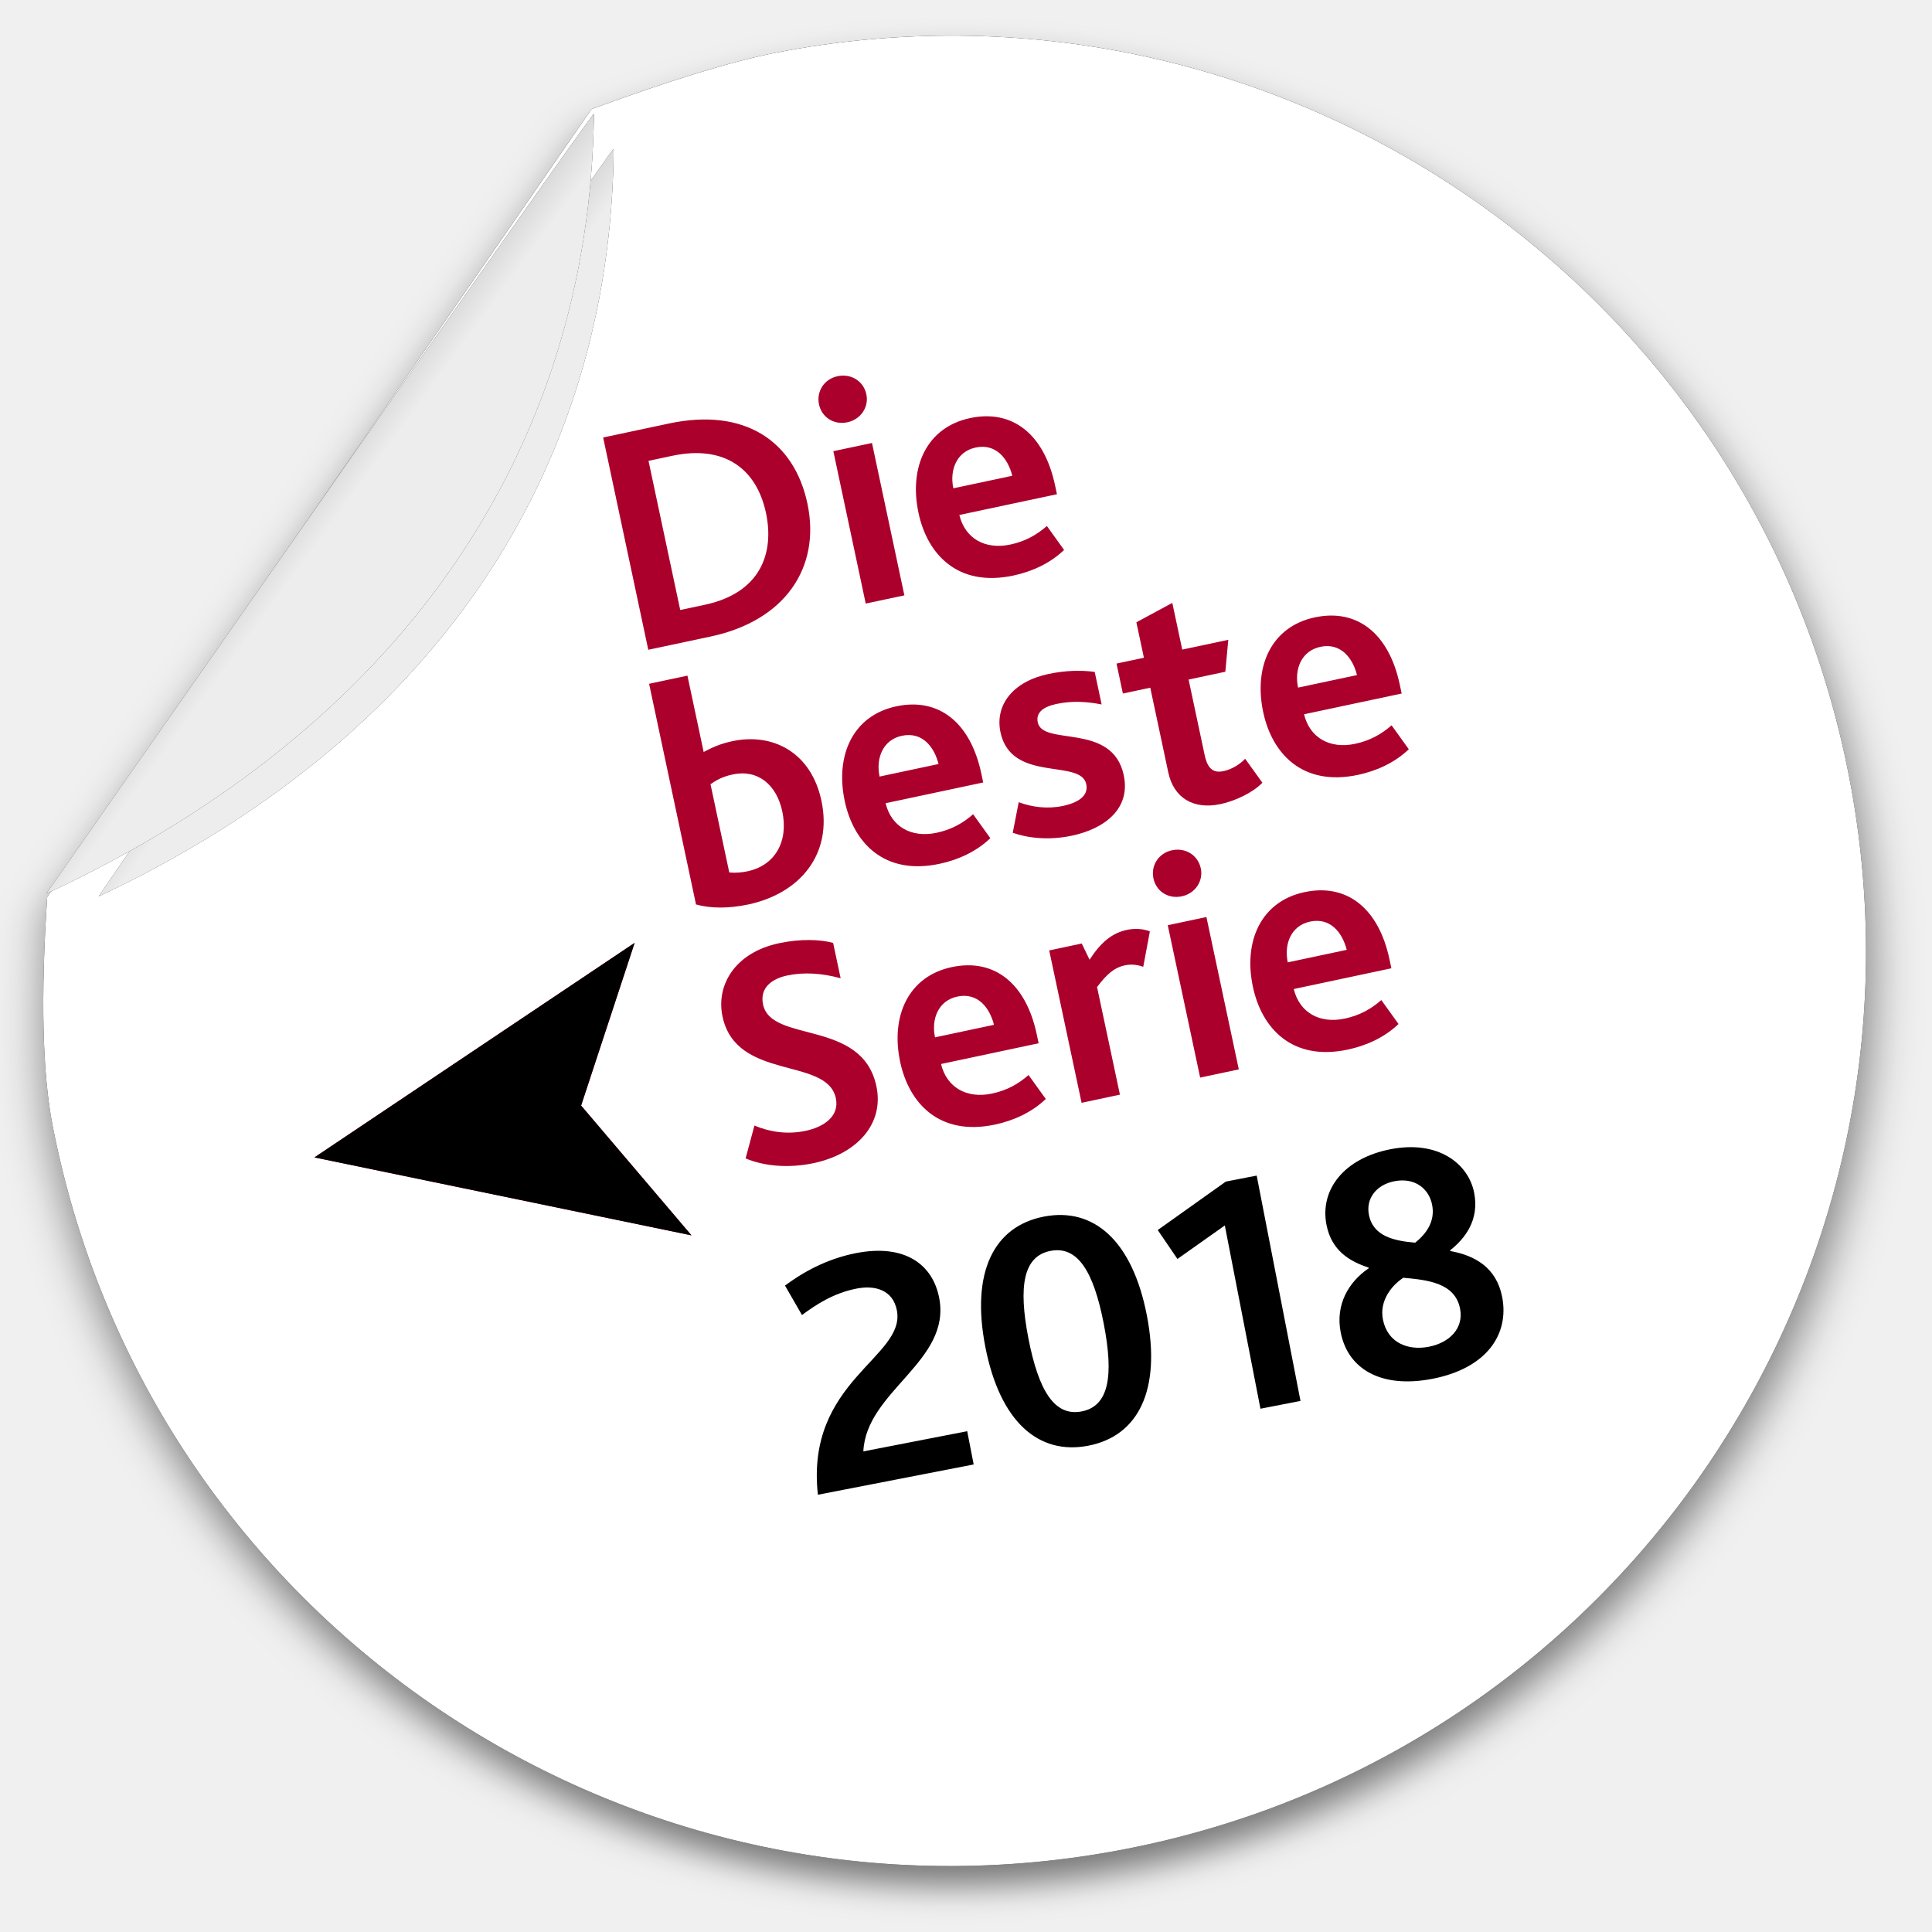
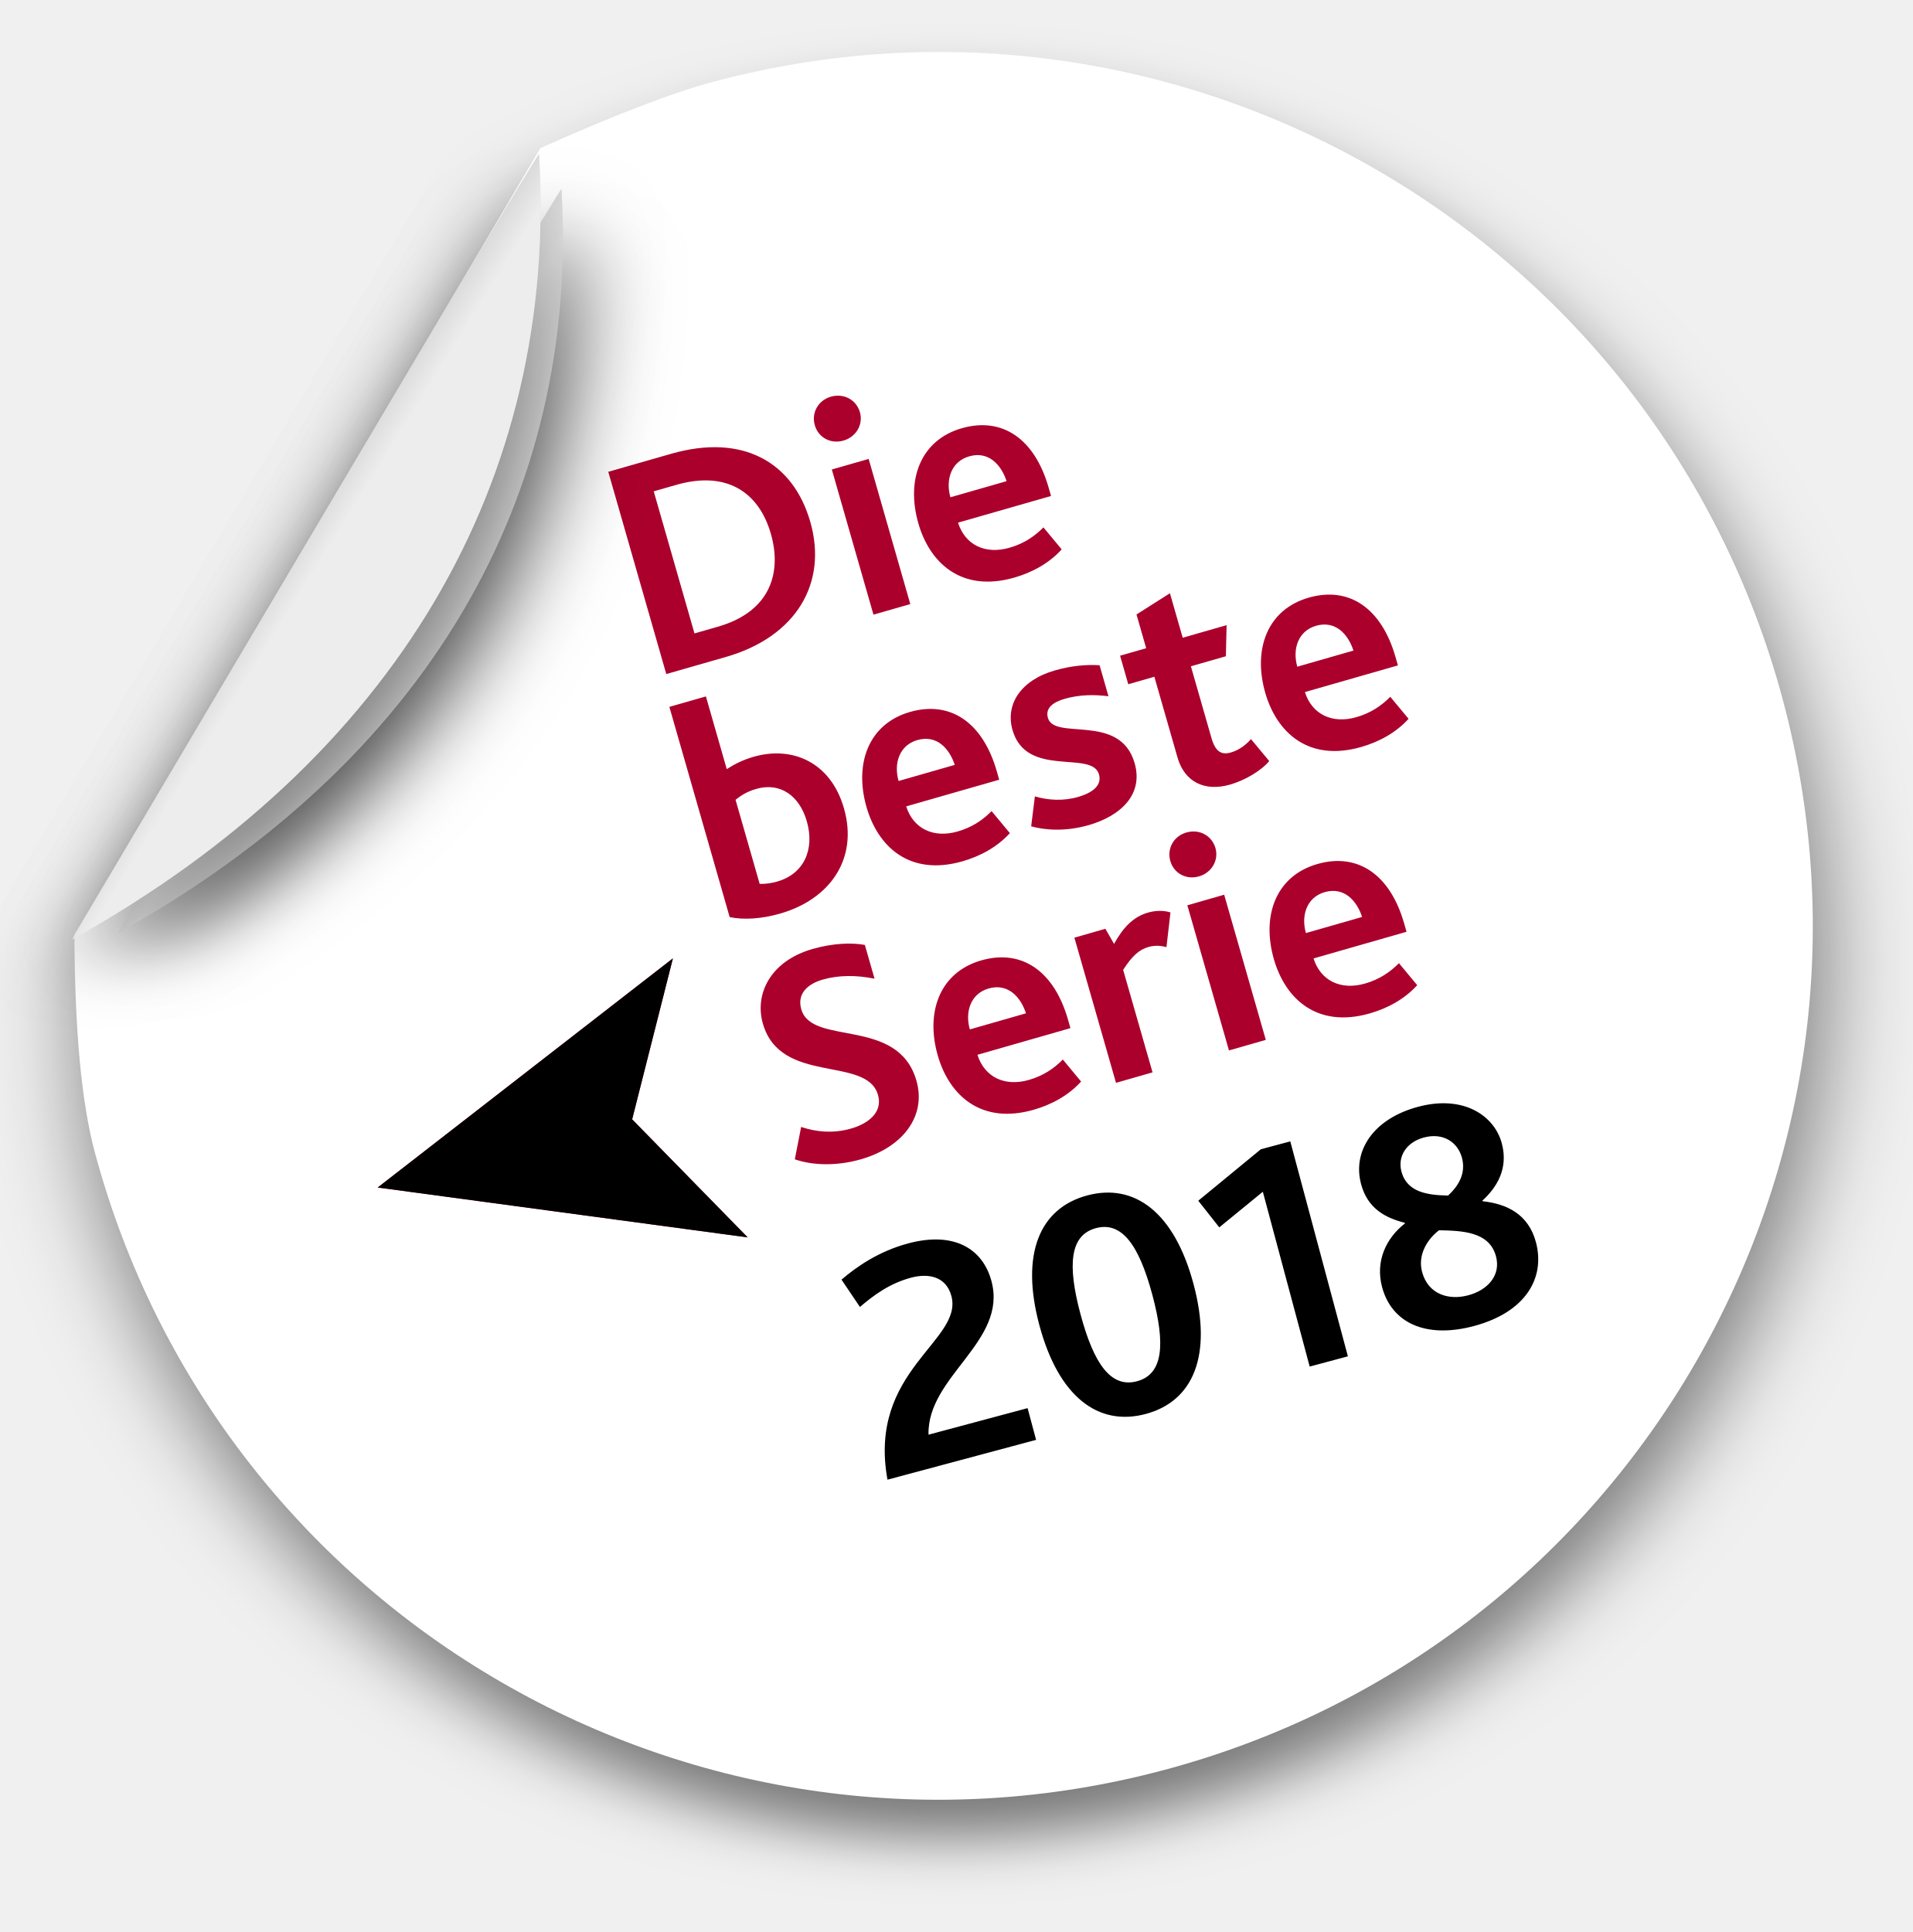
- <svg xmlns="http://www.w3.org/2000/svg" xmlns:xlink="http://www.w3.org/1999/xlink" width="95px" height="95px" viewBox="0 0 95 95" version="1.1">
+ <svg xmlns="http://www.w3.org/2000/svg" xmlns:xlink="http://www.w3.org/1999/xlink" width="97px" height="98px" viewBox="0 0 97 98" version="1.1">
  <defs>
-     <path d="M44.994,89.988 C69.844,89.988 89.988,69.844 89.988,44.994 C89.988,20.145 69.844,0 44.994,0 C42.834,0 39.686,0.331 35.549,0.993 L1.886,33.912 C0.629,38.665 0,42.359 0,44.994 C0,69.844 20.145,89.988 44.994,89.988 Z" id="path-1" />
-     <filter x="-3.9%" y="-2.8%" width="107.8%" height="107.8%" filterUnits="objectBoundingBox" id="filter-2">
-       <feOffset dx="0" dy="1" in="SourceAlpha" result="shadowOffsetOuter1" />
-       <feGaussianBlur stdDeviation="1" in="shadowOffsetOuter1" result="shadowBlurOuter1" />
+     <path d="M44.317,88.633 C68.792,88.633 88.633,68.792 88.633,44.317 C88.633,19.841 68.792,0 44.317,0 C42.189,0 39.089,0.326 35.014,0.978 L1.858,33.402 C0.619,38.083 0,41.721 0,44.317 C0,68.792 19.841,88.633 44.317,88.633 Z" id="path-1" />
+     <filter x="-7.9%" y="-5.6%" width="115.8%" height="115.8%" filterUnits="objectBoundingBox" id="filter-2">
+       <feOffset dx="0" dy="2" in="SourceAlpha" result="shadowOffsetOuter1" />
+       <feGaussianBlur stdDeviation="2" in="shadowOffsetOuter1" result="shadowBlurOuter1" />
      <feColorMatrix values="0 0 0 0 0   0 0 0 0 0   0 0 0 0 0  0 0 0 0.5 0" type="matrix" in="shadowBlurOuter1" />
    </filter>
    <linearGradient x1="54.455%" y1="50%" x2="32.77%" y2="27.37%" id="linearGradient-3">
      <stop stop-color="#FFFFFF" stop-opacity="0.5" offset="0%" />
      <stop stop-color="#000000" stop-opacity="0.5" offset="100%" />
    </linearGradient>
+     <path d="M4.019,33.889 C21.338,29.549 32.347,18.633 35.504,3.268 C35.55,3.042 4.019,33.889 4.019,33.889 Z" id="path-4" />
+     <filter x="-22.2%" y="-16.3%" width="144.5%" height="145.7%" filterUnits="objectBoundingBox" id="filter-5">
+       <feOffset dx="0" dy="2" in="SourceAlpha" result="shadowOffsetOuter1" />
+       <feGaussianBlur stdDeviation="2" in="shadowOffsetOuter1" result="shadowBlurOuter1" />
+       <feColorMatrix values="0 0 0 0 0   0 0 0 0 0   0 0 0 0 0  0 0 0 0.5 0" type="matrix" in="shadowBlurOuter1" />
+     </filter>
+     <path d="M1.68,33.605 C19.934,29.021 31.537,17.491 34.865,1.261 C34.914,1.023 1.68,33.605 1.68,33.605 Z" id="path-6" />
+     <filter x="-21.1%" y="-15.5%" width="142.2%" height="143.3%" filterUnits="objectBoundingBox" id="filter-7">
+       <feOffset dx="0" dy="2" in="SourceAlpha" result="shadowOffsetOuter1" />
+       <feGaussianBlur stdDeviation="2" in="shadowOffsetOuter1" result="shadowBlurOuter1" />
+       <feColorMatrix values="0 0 0 0 0   0 0 0 0 0   0 0 0 0 0  0 0 0 0.5 0" type="matrix" in="shadowBlurOuter1" />
+     </filter>
  </defs>
  <g id="Tournee-/-exhibition" stroke="none" stroke-width="1" fill="none" fill-rule="evenodd">
-     <g id="Artboard-Copy-13" transform="translate(-101, -84)">
-       <g id="badge_series" transform="translate(95, 78)">
-         <g transform="translate(52.75963, 52.75963) rotate(-11) translate(-52.75963, -52.75963) translate(7.759628, 7.759628)">
-           <g id="Group-7">
-             <g id="Oval-4">
-               <g id="path-1-link" fill="#000000">
-                 <path d="M44.994,89.988 C69.844,89.988 89.988,69.844 89.988,44.994 C89.988,20.145 69.844,0 44.994,0 C42.834,0 39.686,0.331 35.549,0.993 L1.886,33.912 C0.629,38.665 0,42.359 0,44.994 C0,69.844 20.145,89.988 44.994,89.988 Z" id="path-1" />
-               </g>
-               <g id="path-1-link">
-                 <g id="path-1">
-                   <use fill="black" fill-opacity="1" filter="url(#filter-2)" xlink:href="#path-1" />
-                   <use fill="#FFFFFF" fill-rule="evenodd" xlink:href="#path-1" />
-                 </g>
-               </g>
-             </g>
-             <path d="M33.346,27.315 L33.346,16.643 L36.665,16.643 C40.439,16.643 42.495,18.748 42.495,21.906 C42.495,25.145 40.196,27.315 36.487,27.315 L33.346,27.315 Z M35.289,25.728 L36.52,25.728 C39.337,25.728 40.406,23.947 40.406,21.939 C40.406,19.704 39.095,18.23 36.487,18.23 L35.289,18.23 L35.289,25.728 Z M44.277,27.315 L46.22,27.315 L46.22,19.655 L44.277,19.655 L44.277,27.315 Z M45.248,18.408 C45.929,18.408 46.447,17.89 46.447,17.258 C46.447,16.594 45.929,16.092 45.248,16.092 C44.568,16.092 44.066,16.611 44.066,17.258 C44.066,17.906 44.568,18.408 45.248,18.408 Z M51.661,27.477 C48.86,27.477 47.742,25.566 47.742,23.493 C47.742,21.194 49.005,19.461 51.192,19.461 C53.345,19.461 54.592,21.015 54.592,23.558 L54.592,24.011 L49.686,24.011 C49.718,25.194 50.56,25.955 51.839,25.955 C52.617,25.955 53.232,25.744 53.783,25.436 L54.366,26.764 C53.556,27.266 52.601,27.477 51.661,27.477 Z M49.669,22.667 L52.633,22.667 C52.601,21.793 52.18,20.934 51.159,20.934 C50.204,20.934 49.669,21.744 49.669,22.667 Z M35.548,40.587 C34.56,40.587 33.686,40.392 33.038,40.052 L33.038,28.959 L34.965,28.959 L34.965,32.797 C35.402,32.668 35.856,32.57 36.455,32.57 C38.495,32.57 40.131,33.915 40.131,36.344 C40.131,39.032 38.155,40.587 35.548,40.587 Z M35.856,38.983 C37.248,38.983 38.139,37.963 38.139,36.457 C38.139,35.113 37.394,34.174 36.131,34.174 C35.548,34.174 35.208,34.319 34.965,34.417 L34.965,38.854 C35.273,38.951 35.58,38.983 35.856,38.983 Z M45.167,40.587 C42.366,40.587 41.248,38.676 41.248,36.603 C41.248,34.303 42.512,32.57 44.698,32.57 C46.852,32.57 48.099,34.125 48.099,36.668 L48.099,37.121 L43.192,37.121 C43.224,38.303 44.066,39.064 45.346,39.064 C46.123,39.064 46.738,38.854 47.289,38.546 L47.872,39.874 C47.062,40.376 46.107,40.587 45.167,40.587 Z M43.175,35.777 L46.139,35.777 C46.107,34.902 45.686,34.044 44.665,34.044 C43.71,34.044 43.175,34.854 43.175,35.777 Z M49.005,39.842 C49.637,40.23 50.625,40.587 51.823,40.587 C53.475,40.587 54.933,39.89 54.933,38.206 C54.933,35.534 51.337,36.004 51.337,34.789 C51.337,34.287 51.775,34.093 52.422,34.093 C53.232,34.093 53.945,34.303 54.592,34.579 L54.592,32.943 C53.961,32.716 53.2,32.57 52.341,32.57 C50.544,32.57 49.443,33.526 49.443,34.886 C49.443,37.445 53.038,36.959 53.038,38.255 C53.038,38.838 52.471,39.064 51.694,39.064 C50.916,39.064 50.188,38.805 49.605,38.433 L49.005,39.842 Z M59.289,40.587 C60.05,40.587 60.973,40.36 61.524,39.987 L60.941,38.66 C60.649,38.854 60.228,39.032 59.775,39.032 C59.273,39.032 59.03,38.773 59.03,38.06 L59.03,34.271 L60.876,34.271 L61.345,32.765 L59.03,32.765 L59.03,30.417 L57.103,30.983 L57.103,32.765 L55.726,32.765 L55.726,34.271 L57.103,34.271 L57.103,38.53 C57.103,39.809 57.928,40.587 59.289,40.587 Z M66.204,40.587 C63.402,40.587 62.285,38.676 62.285,36.603 C62.285,34.303 63.548,32.57 65.734,32.57 C67.888,32.57 69.135,34.125 69.135,36.668 L69.135,37.121 L64.228,37.121 C64.26,38.303 65.103,39.064 66.382,39.064 C67.159,39.064 67.775,38.854 68.325,38.546 L68.908,39.874 C68.098,40.376 67.143,40.587 66.204,40.587 Z M64.212,35.777 L67.175,35.777 C67.143,34.902 66.722,34.044 65.702,34.044 C64.746,34.044 64.212,34.854 64.212,35.777 Z M32.827,52.773 C33.637,53.34 34.803,53.696 36.05,53.696 C38.236,53.696 39.856,52.53 39.856,50.636 C39.856,47.251 35.24,47.51 35.24,45.551 C35.24,44.692 35.953,44.401 36.698,44.401 C37.54,44.401 38.398,44.644 39.24,45.081 L39.24,43.3 C38.657,43.008 37.734,42.765 36.633,42.765 C34.414,42.765 33.167,44.142 33.167,45.713 C33.167,48.968 37.783,48.708 37.783,50.798 C37.783,51.721 36.892,52.061 36.001,52.061 C35.03,52.061 34.22,51.721 33.588,51.283 L32.827,52.773 Z M45.167,53.696 C42.366,53.696 41.248,51.785 41.248,49.712 C41.248,47.413 42.512,45.68 44.698,45.68 C46.852,45.68 48.099,47.235 48.099,49.777 L48.099,50.231 L43.192,50.231 C43.224,51.413 44.066,52.174 45.346,52.174 C46.123,52.174 46.738,51.964 47.289,51.656 L47.872,52.984 C47.062,53.486 46.107,53.696 45.167,53.696 Z M43.175,48.887 L46.139,48.887 C46.107,48.012 45.686,47.154 44.665,47.154 C43.71,47.154 43.175,47.964 43.175,48.887 Z M49.556,53.534 L51.483,53.534 L51.483,48.125 C52.115,47.575 52.536,47.364 53.038,47.364 C53.265,47.364 53.572,47.413 53.912,47.623 L54.592,45.988 C54.285,45.777 53.864,45.68 53.507,45.68 C52.73,45.68 52.099,46.036 51.402,46.733 L51.192,45.874 L49.556,45.874 L49.556,53.534 Z M55.516,53.534 L57.459,53.534 L57.459,45.874 L55.516,45.874 L55.516,53.534 Z M56.487,44.627 C57.167,44.627 57.686,44.109 57.686,43.478 C57.686,42.814 57.167,42.312 56.487,42.312 C55.807,42.312 55.305,42.83 55.305,43.478 C55.305,44.125 55.807,44.627 56.487,44.627 Z M62.9,53.696 C60.099,53.696 58.981,51.785 58.981,49.712 C58.981,47.413 60.244,45.68 62.43,45.68 C64.584,45.68 65.831,47.235 65.831,49.777 L65.831,50.231 L60.924,50.231 C60.957,51.413 61.799,52.174 63.078,52.174 C63.856,52.174 64.471,51.964 65.022,51.656 L65.605,52.984 C64.795,53.486 63.839,53.696 62.9,53.696 Z M60.908,48.887 L63.872,48.887 C63.839,48.012 63.418,47.154 62.398,47.154 C61.443,47.154 60.908,47.964 60.908,48.887 Z" id="Die-beste-Serie" fill="#AB002C" fill-rule="nonzero" transform="translate(50.98113, 34.89433) rotate(-1) translate(-50.98113, -34.89433) " />
-             <g id="Oval-4-Copy" transform="translate(4, 3)">
-               <g id="path-4-link" fill="#000000">
-                 <path d="M0.374,31.37 C17.905,26.942 29.049,15.804 32.245,0.126 C32.292,-0.105 0.374,31.37 0.374,31.37 Z" id="path-4" />
-               </g>
-               <g id="path-4-link" fill="#DBDBDB">
-                 <path d="M0.374,31.37 C17.905,26.942 29.049,15.804 32.245,0.126 C32.292,-0.105 0.374,31.37 0.374,31.37 Z" id="path-4" />
-               </g>
-               <g id="path-4-link" fill="url(#linearGradient-3)">
-                 <path d="M0.374,31.37 C17.905,26.942 29.049,15.804 32.245,0.126 C32.292,-0.105 0.374,31.37 0.374,31.37 Z" id="path-4" />
-               </g>
-             </g>
-             <g id="Oval-4-Copy-2" transform="translate(1, 1)">
-               <g id="path-6-link" fill="#000000">
-                 <path d="M0.875,32.746 C19.437,28.14 31.236,16.556 34.62,0.251 C34.67,0.012 0.875,32.746 0.875,32.746 Z" id="path-6" />
-               </g>
-               <g id="path-6-link" fill="#DBDBDB">
-                 <path d="M0.875,32.746 C19.437,28.14 31.236,16.556 34.62,0.251 C34.67,0.012 0.875,32.746 0.875,32.746 Z" id="path-6" />
-               </g>
-               <g id="path-6-link" fill="url(#linearGradient-3)">
-                 <path d="M0.875,32.746 C19.437,28.14 31.236,16.556 34.62,0.251 C34.67,0.012 0.875,32.746 0.875,32.746 Z" id="path-6" />
-               </g>
-             </g>
+     <g id="Artboard-Copy-20" transform="translate(-27, -28)">
+       <g id="badge_series" transform="translate(75, 75) rotate(-15) translate(-75, -75) translate(30, 30)">
+         <g id="Group-7" transform="translate(0.317026, 0.549106)">
+           <g id="Oval-4">
+             <use fill="black" fill-opacity="1" filter="url(#filter-2)" xlink:href="#path-1" />
+             <use fill="#FFFFFF" fill-rule="evenodd" xlink:href="#path-1" />
          </g>
-           <path d="M33.476,70 C33.935,64.373 39.018,64.203 39.018,61.84 C39.018,60.803 38.185,60.412 37.284,60.412 C36.145,60.412 35.21,60.786 34.394,61.177 L33.85,59.596 C34.768,59.154 36.06,58.695 37.59,58.695 C40.004,58.695 41.177,59.936 41.177,61.636 C41.177,64.815 36.774,65.444 36.077,68.334 L41.279,68.334 L41.279,70 L33.476,70 Z M46.991,70.17 C44.492,70.17 42.945,68.181 42.945,64.424 C42.945,60.684 44.492,58.695 46.991,58.695 C49.49,58.695 51.037,60.684 51.037,64.424 C51.037,68.181 49.49,70.17 46.991,70.17 Z M46.991,68.453 C48.351,68.453 48.878,67.059 48.878,64.424 C48.878,61.806 48.351,60.412 46.991,60.412 C45.631,60.412 45.104,61.806 45.104,64.424 C45.104,67.059 45.631,68.453 46.991,68.453 Z M55.644,70 L55.644,60.82 L53.043,61.993 L52.363,60.412 L56.103,58.712 L57.65,58.712 L57.65,70 L55.644,70 Z M64.229,70.17 C61.662,70.17 60.234,68.912 60.234,67.059 C60.234,65.699 61.067,64.713 62.189,64.237 L62.189,64.203 C61.339,63.727 60.557,63.047 60.557,61.738 C60.557,60.004 62.002,58.695 64.365,58.695 C66.745,58.695 67.986,60.123 67.986,61.585 C67.986,62.962 67.102,63.71 66.286,64.135 L66.286,64.169 C67.425,64.611 68.36,65.393 68.36,66.872 C68.36,68.742 66.949,70.17 64.229,70.17 Z M64.348,68.589 C65.368,68.589 66.218,68.045 66.218,67.042 C66.218,65.733 64.875,65.342 63.77,65.019 C63.107,65.291 62.393,65.92 62.393,66.838 C62.393,68.011 63.311,68.589 64.348,68.589 Z M64.671,63.438 C65.283,63.115 65.844,62.605 65.844,61.772 C65.844,60.956 65.266,60.276 64.246,60.276 C63.328,60.276 62.699,60.854 62.699,61.653 C62.699,62.741 63.668,63.149 64.671,63.438 Z" id="2018-copy" fill="#000000" />
-           <g id="Path-2" transform="translate(12, 41)">
+           <path d="M34.403,28.092 L34.403,17.42 L37.723,17.42 C41.496,17.42 43.552,19.525 43.552,22.683 C43.552,25.922 41.253,28.092 37.544,28.092 L34.403,28.092 Z M36.346,26.505 L37.577,26.505 C40.395,26.505 41.463,24.723 41.463,22.715 C41.463,20.48 40.152,19.007 37.544,19.007 L36.346,19.007 L36.346,26.505 Z M45.334,28.092 L47.277,28.092 L47.277,20.432 L45.334,20.432 L45.334,28.092 Z M46.305,19.185 C46.986,19.185 47.504,18.667 47.504,18.035 C47.504,17.371 46.986,16.869 46.305,16.869 C45.625,16.869 45.123,17.387 45.123,18.035 C45.123,18.683 45.625,19.185 46.305,19.185 Z M52.718,28.254 C49.917,28.254 48.799,26.343 48.799,24.27 C48.799,21.97 50.063,20.237 52.249,20.237 C54.403,20.237 55.65,21.792 55.65,24.335 L55.65,24.788 L50.743,24.788 C50.775,25.97 51.617,26.731 52.897,26.731 C53.674,26.731 54.289,26.521 54.84,26.213 L55.423,27.541 C54.613,28.043 53.658,28.254 52.718,28.254 Z M50.727,23.444 L53.69,23.444 C53.658,22.569 53.237,21.711 52.216,21.711 C51.261,21.711 50.727,22.521 50.727,23.444 Z M36.605,41.363 C35.617,41.363 34.743,41.169 34.095,40.829 L34.095,29.736 L36.022,29.736 L36.022,33.574 C36.459,33.444 36.913,33.347 37.512,33.347 C39.552,33.347 41.188,34.691 41.188,37.12 C41.188,39.809 39.212,41.363 36.605,41.363 Z M36.913,39.76 C38.306,39.76 39.196,38.74 39.196,37.234 C39.196,35.89 38.451,34.95 37.188,34.95 C36.605,34.95 36.265,35.096 36.022,35.193 L36.022,39.63 C36.33,39.728 36.637,39.76 36.913,39.76 Z M46.225,41.363 C43.423,41.363 42.305,39.452 42.305,37.379 C42.305,35.08 43.569,33.347 45.755,33.347 C47.909,33.347 49.156,34.902 49.156,37.444 L49.156,37.898 L44.249,37.898 C44.281,39.08 45.123,39.841 46.403,39.841 C47.18,39.841 47.795,39.63 48.346,39.323 L48.929,40.651 C48.119,41.153 47.164,41.363 46.225,41.363 Z M44.233,36.554 L47.196,36.554 C47.164,35.679 46.743,34.821 45.722,34.821 C44.767,34.821 44.233,35.63 44.233,36.554 Z M50.063,40.618 C50.694,41.007 51.682,41.363 52.88,41.363 C54.532,41.363 55.99,40.667 55.99,38.983 C55.99,36.311 52.395,36.78 52.395,35.566 C52.395,35.064 52.832,34.869 53.48,34.869 C54.289,34.869 55.002,35.08 55.65,35.355 L55.65,33.72 C55.018,33.493 54.257,33.347 53.399,33.347 C51.601,33.347 50.5,34.303 50.5,35.663 C50.5,38.222 54.095,37.736 54.095,39.031 C54.095,39.614 53.528,39.841 52.751,39.841 C51.973,39.841 51.245,39.582 50.662,39.209 L50.063,40.618 Z M60.346,41.363 C61.107,41.363 62.03,41.136 62.581,40.764 L61.998,39.436 C61.706,39.63 61.285,39.809 60.832,39.809 C60.33,39.809 60.087,39.549 60.087,38.837 L60.087,35.047 L61.933,35.047 L62.403,33.541 L60.087,33.541 L60.087,31.193 L58.16,31.76 L58.16,33.541 L56.783,33.541 L56.783,35.047 L58.16,35.047 L58.16,39.307 C58.16,40.586 58.986,41.363 60.346,41.363 Z M67.261,41.363 C64.459,41.363 63.342,39.452 63.342,37.379 C63.342,35.08 64.605,33.347 66.791,33.347 C68.945,33.347 70.192,34.902 70.192,37.444 L70.192,37.898 L65.285,37.898 C65.318,39.08 66.16,39.841 67.439,39.841 C68.216,39.841 68.832,39.63 69.382,39.323 L69.965,40.651 C69.156,41.153 68.2,41.363 67.261,41.363 Z M65.269,36.554 L68.233,36.554 C68.2,35.679 67.779,34.821 66.759,34.821 C65.803,34.821 65.269,35.63 65.269,36.554 Z M33.884,53.55 C34.694,54.117 35.86,54.473 37.107,54.473 C39.293,54.473 40.913,53.307 40.913,51.412 C40.913,48.028 36.297,48.287 36.297,46.327 C36.297,45.469 37.01,45.177 37.755,45.177 C38.597,45.177 39.455,45.42 40.297,45.858 L40.297,44.076 C39.714,43.785 38.791,43.542 37.69,43.542 C35.471,43.542 34.225,44.918 34.225,46.489 C34.225,49.744 38.84,49.485 38.84,51.574 C38.84,52.497 37.949,52.837 37.059,52.837 C36.087,52.837 35.277,52.497 34.646,52.06 L33.884,53.55 Z M46.225,54.473 C43.423,54.473 42.305,52.562 42.305,50.489 C42.305,48.189 43.569,46.457 45.755,46.457 C47.909,46.457 49.156,48.011 49.156,50.554 L49.156,51.007 L44.249,51.007 C44.281,52.189 45.123,52.951 46.403,52.951 C47.18,52.951 47.795,52.74 48.346,52.432 L48.929,53.76 C48.119,54.262 47.164,54.473 46.225,54.473 Z M44.233,49.663 L47.196,49.663 C47.164,48.789 46.743,47.93 45.722,47.93 C44.767,47.93 44.233,48.74 44.233,49.663 Z M50.613,54.311 L52.54,54.311 L52.54,48.902 C53.172,48.351 53.593,48.141 54.095,48.141 C54.322,48.141 54.629,48.189 54.969,48.4 L55.65,46.764 C55.342,46.554 54.921,46.457 54.565,46.457 C53.787,46.457 53.156,46.813 52.459,47.509 L52.249,46.651 L50.613,46.651 L50.613,54.311 Z M56.573,54.311 L58.516,54.311 L58.516,46.651 L56.573,46.651 L56.573,54.311 Z M57.544,45.404 C58.224,45.404 58.743,44.886 58.743,44.254 C58.743,43.59 58.224,43.088 57.544,43.088 C56.864,43.088 56.362,43.607 56.362,44.254 C56.362,44.902 56.864,45.404 57.544,45.404 Z M63.957,54.473 C61.156,54.473 60.038,52.562 60.038,50.489 C60.038,48.189 61.301,46.457 63.488,46.457 C65.641,46.457 66.888,48.011 66.888,50.554 L66.888,51.007 L61.982,51.007 C62.014,52.189 62.856,52.951 64.135,52.951 C64.913,52.951 65.528,52.74 66.079,52.432 L66.662,53.76 C65.852,54.262 64.897,54.473 63.957,54.473 Z M61.965,49.663 L64.929,49.663 C64.897,48.789 64.475,47.93 63.455,47.93 C62.5,47.93 61.965,48.74 61.965,49.663 Z" id="Die-beste-Serie" fill="#AB002C" fill-rule="nonzero" transform="translate(52.03826, 35.67092) rotate(-1) translate(-52.03826, -35.67092) " />
+           <path d="M34.533,70.777 C34.992,65.15 40.075,64.98 40.075,62.617 C40.075,61.58 39.242,61.189 38.341,61.189 C37.202,61.189 36.267,61.563 35.451,61.954 L34.907,60.373 C35.825,59.931 37.117,59.472 38.647,59.472 C41.061,59.472 42.234,60.713 42.234,62.413 C42.234,65.592 37.831,66.221 37.134,69.111 L42.336,69.111 L42.336,70.777 L34.533,70.777 Z M48.048,70.947 C45.549,70.947 44.002,68.958 44.002,65.201 C44.002,61.461 45.549,59.472 48.048,59.472 C50.547,59.472 52.094,61.461 52.094,65.201 C52.094,68.958 50.547,70.947 48.048,70.947 Z M48.048,69.23 C49.408,69.23 49.935,67.836 49.935,65.201 C49.935,62.583 49.408,61.189 48.048,61.189 C46.688,61.189 46.161,62.583 46.161,65.201 C46.161,67.836 46.688,69.23 48.048,69.23 Z M56.701,70.777 L56.701,61.597 L54.1,62.77 L53.42,61.189 L57.16,59.489 L58.707,59.489 L58.707,70.777 L56.701,70.777 Z M65.286,70.947 C62.719,70.947 61.291,69.689 61.291,67.836 C61.291,66.476 62.124,65.49 63.246,65.014 L63.246,64.98 C62.396,64.504 61.614,63.824 61.614,62.515 C61.614,60.781 63.059,59.472 65.422,59.472 C67.802,59.472 69.043,60.9 69.043,62.362 C69.043,63.739 68.159,64.487 67.343,64.912 L67.343,64.946 C68.482,65.388 69.417,66.17 69.417,67.649 C69.417,69.519 68.006,70.947 65.286,70.947 Z M65.405,69.366 C66.425,69.366 67.275,68.822 67.275,67.819 C67.275,66.51 65.932,66.119 64.827,65.796 C64.164,66.068 63.45,66.697 63.45,67.615 C63.45,68.788 64.368,69.366 65.405,69.366 Z M65.728,64.215 C66.34,63.892 66.901,63.382 66.901,62.549 C66.901,61.733 66.323,61.053 65.303,61.053 C64.385,61.053 63.756,61.631 63.756,62.43 C63.756,63.518 64.725,63.926 65.728,64.215 Z" id="2018-copy" fill="#000000" />
+           <g id="Path-2" transform="translate(13.05714, 41.77659)">
            <g id="path-8-link" fill="#D8073D">
              <polygon id="path-8" points="0.339 7.994 17.808 15.294 13.698 7.994 17.808 0.642" />
            </g>
            <g id="path-8-link" fill="#000000">
              <polygon id="path-8" points="0.339 7.994 17.808 15.294 13.698 7.994 17.808 0.642" />
            </g>
          </g>
+           <g id="Oval-4-Copy">
+             <use fill="black" fill-opacity="1" filter="url(#filter-5)" xlink:href="#path-4" />
+             <use fill="#DBDBDB" fill-rule="evenodd" xlink:href="#path-4" />
+             <use fill="url(#linearGradient-3)" fill-rule="evenodd" xlink:href="#path-4" />
+           </g>
+           <g id="Oval-4-Copy-2">
+             <use fill="black" fill-opacity="1" filter="url(#filter-7)" xlink:href="#path-6" />
+             <use fill="#DBDBDB" fill-rule="evenodd" xlink:href="#path-6" />
+             <use fill="url(#linearGradient-3)" fill-rule="evenodd" xlink:href="#path-6" />
+           </g>
        </g>
      </g>
    </g>
  </g>
</svg>
